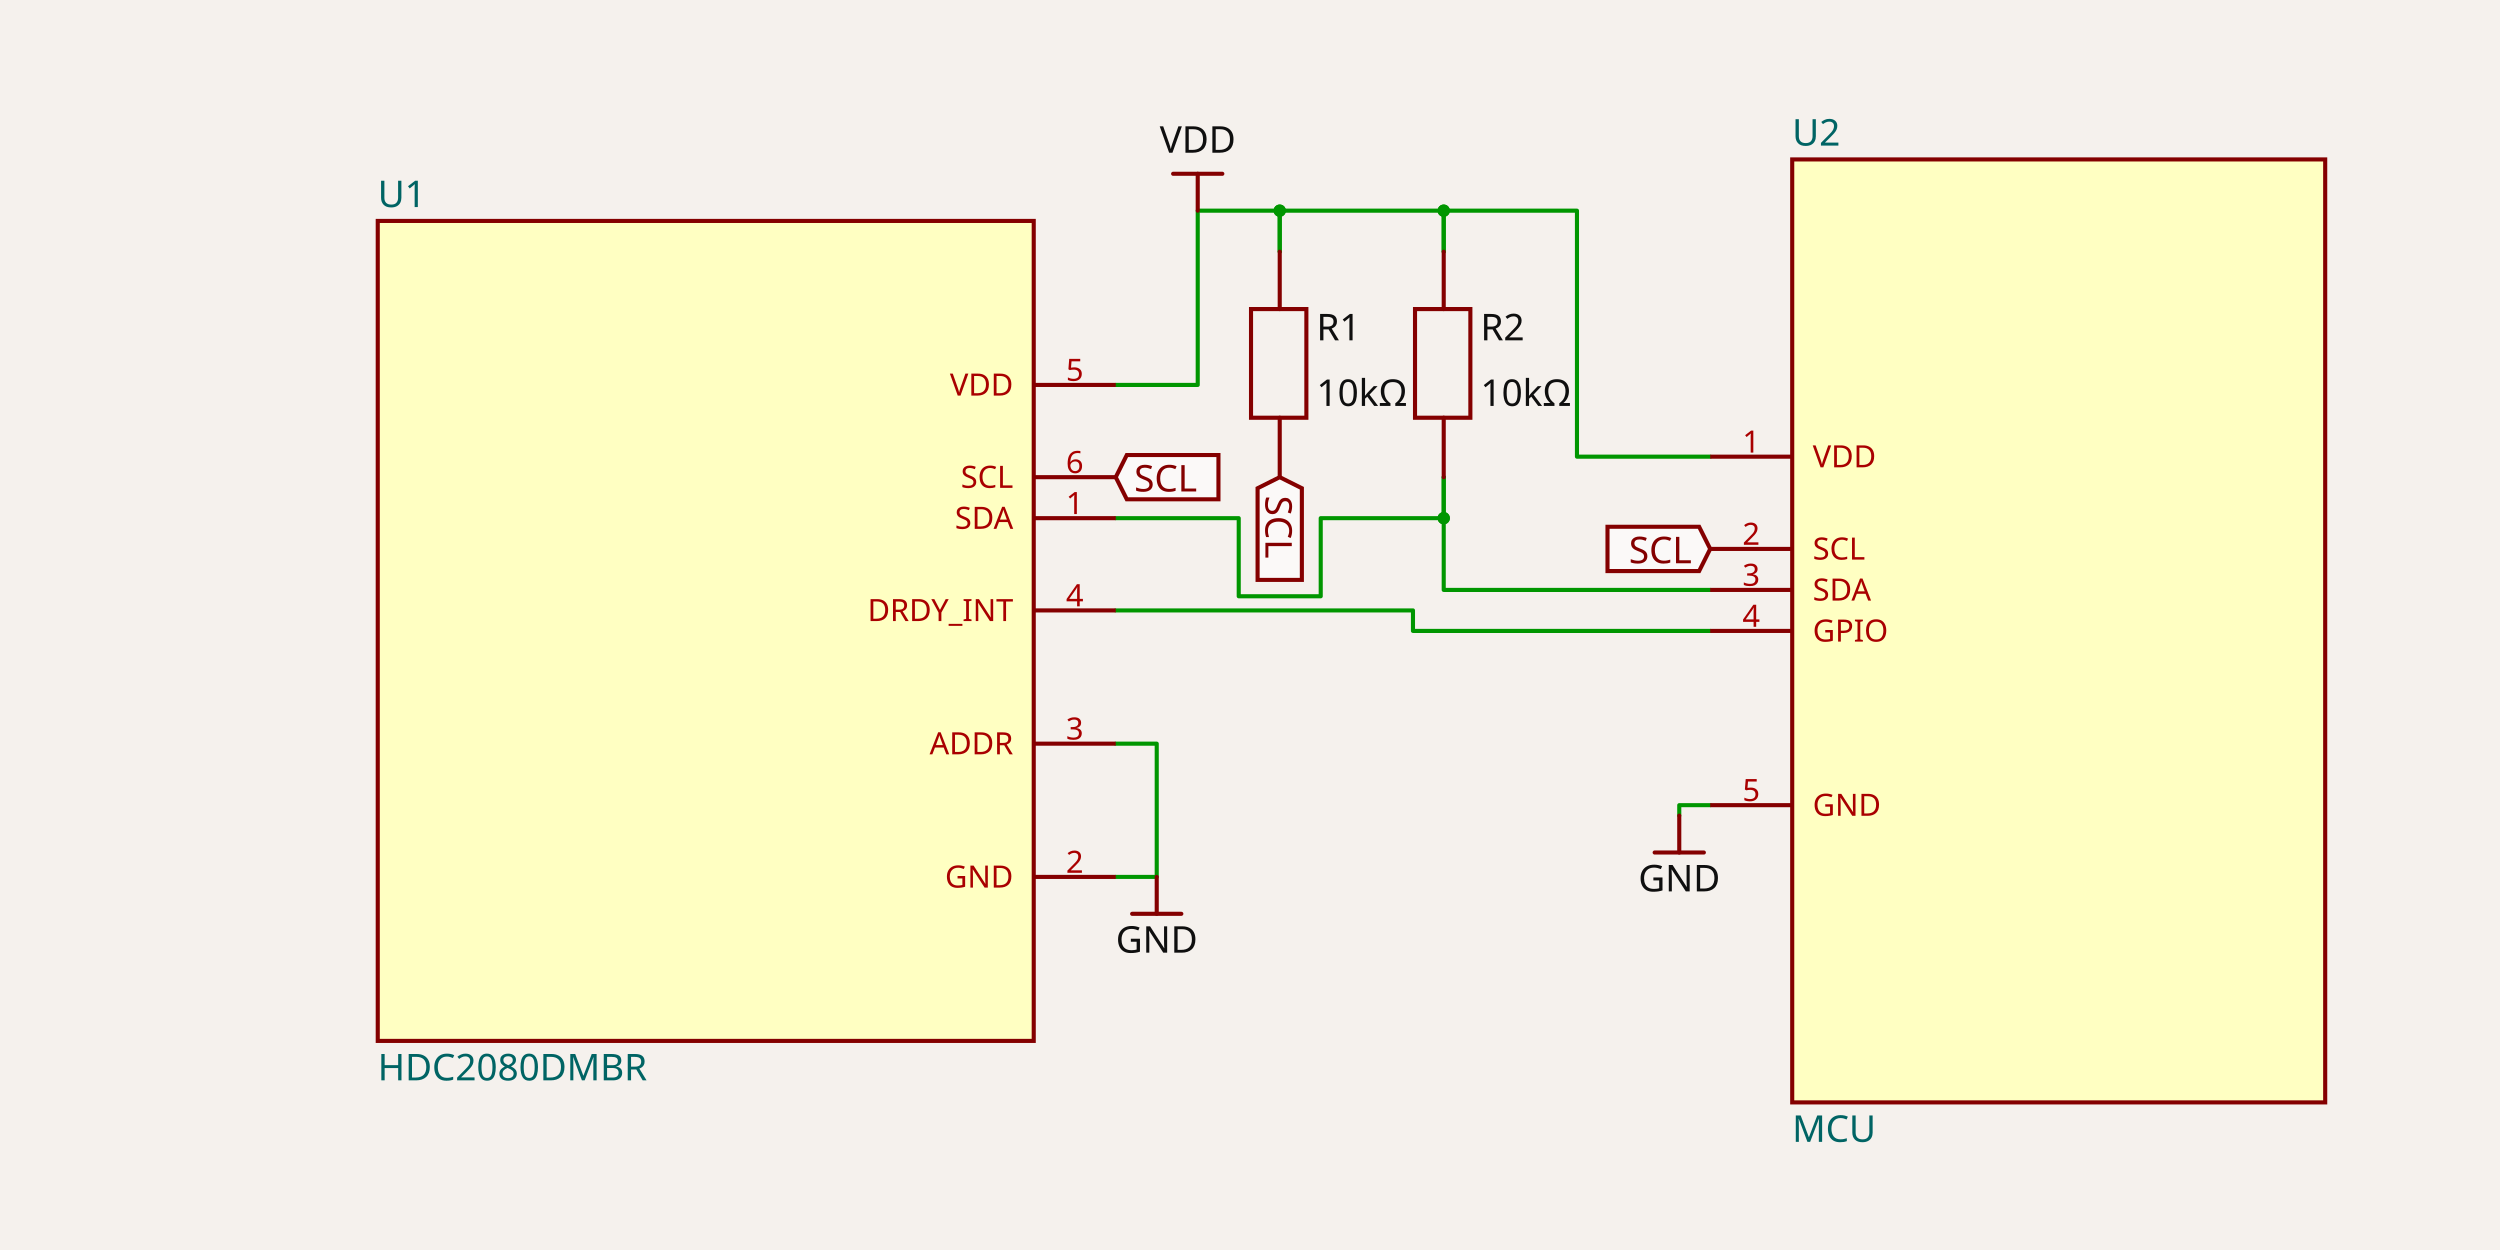
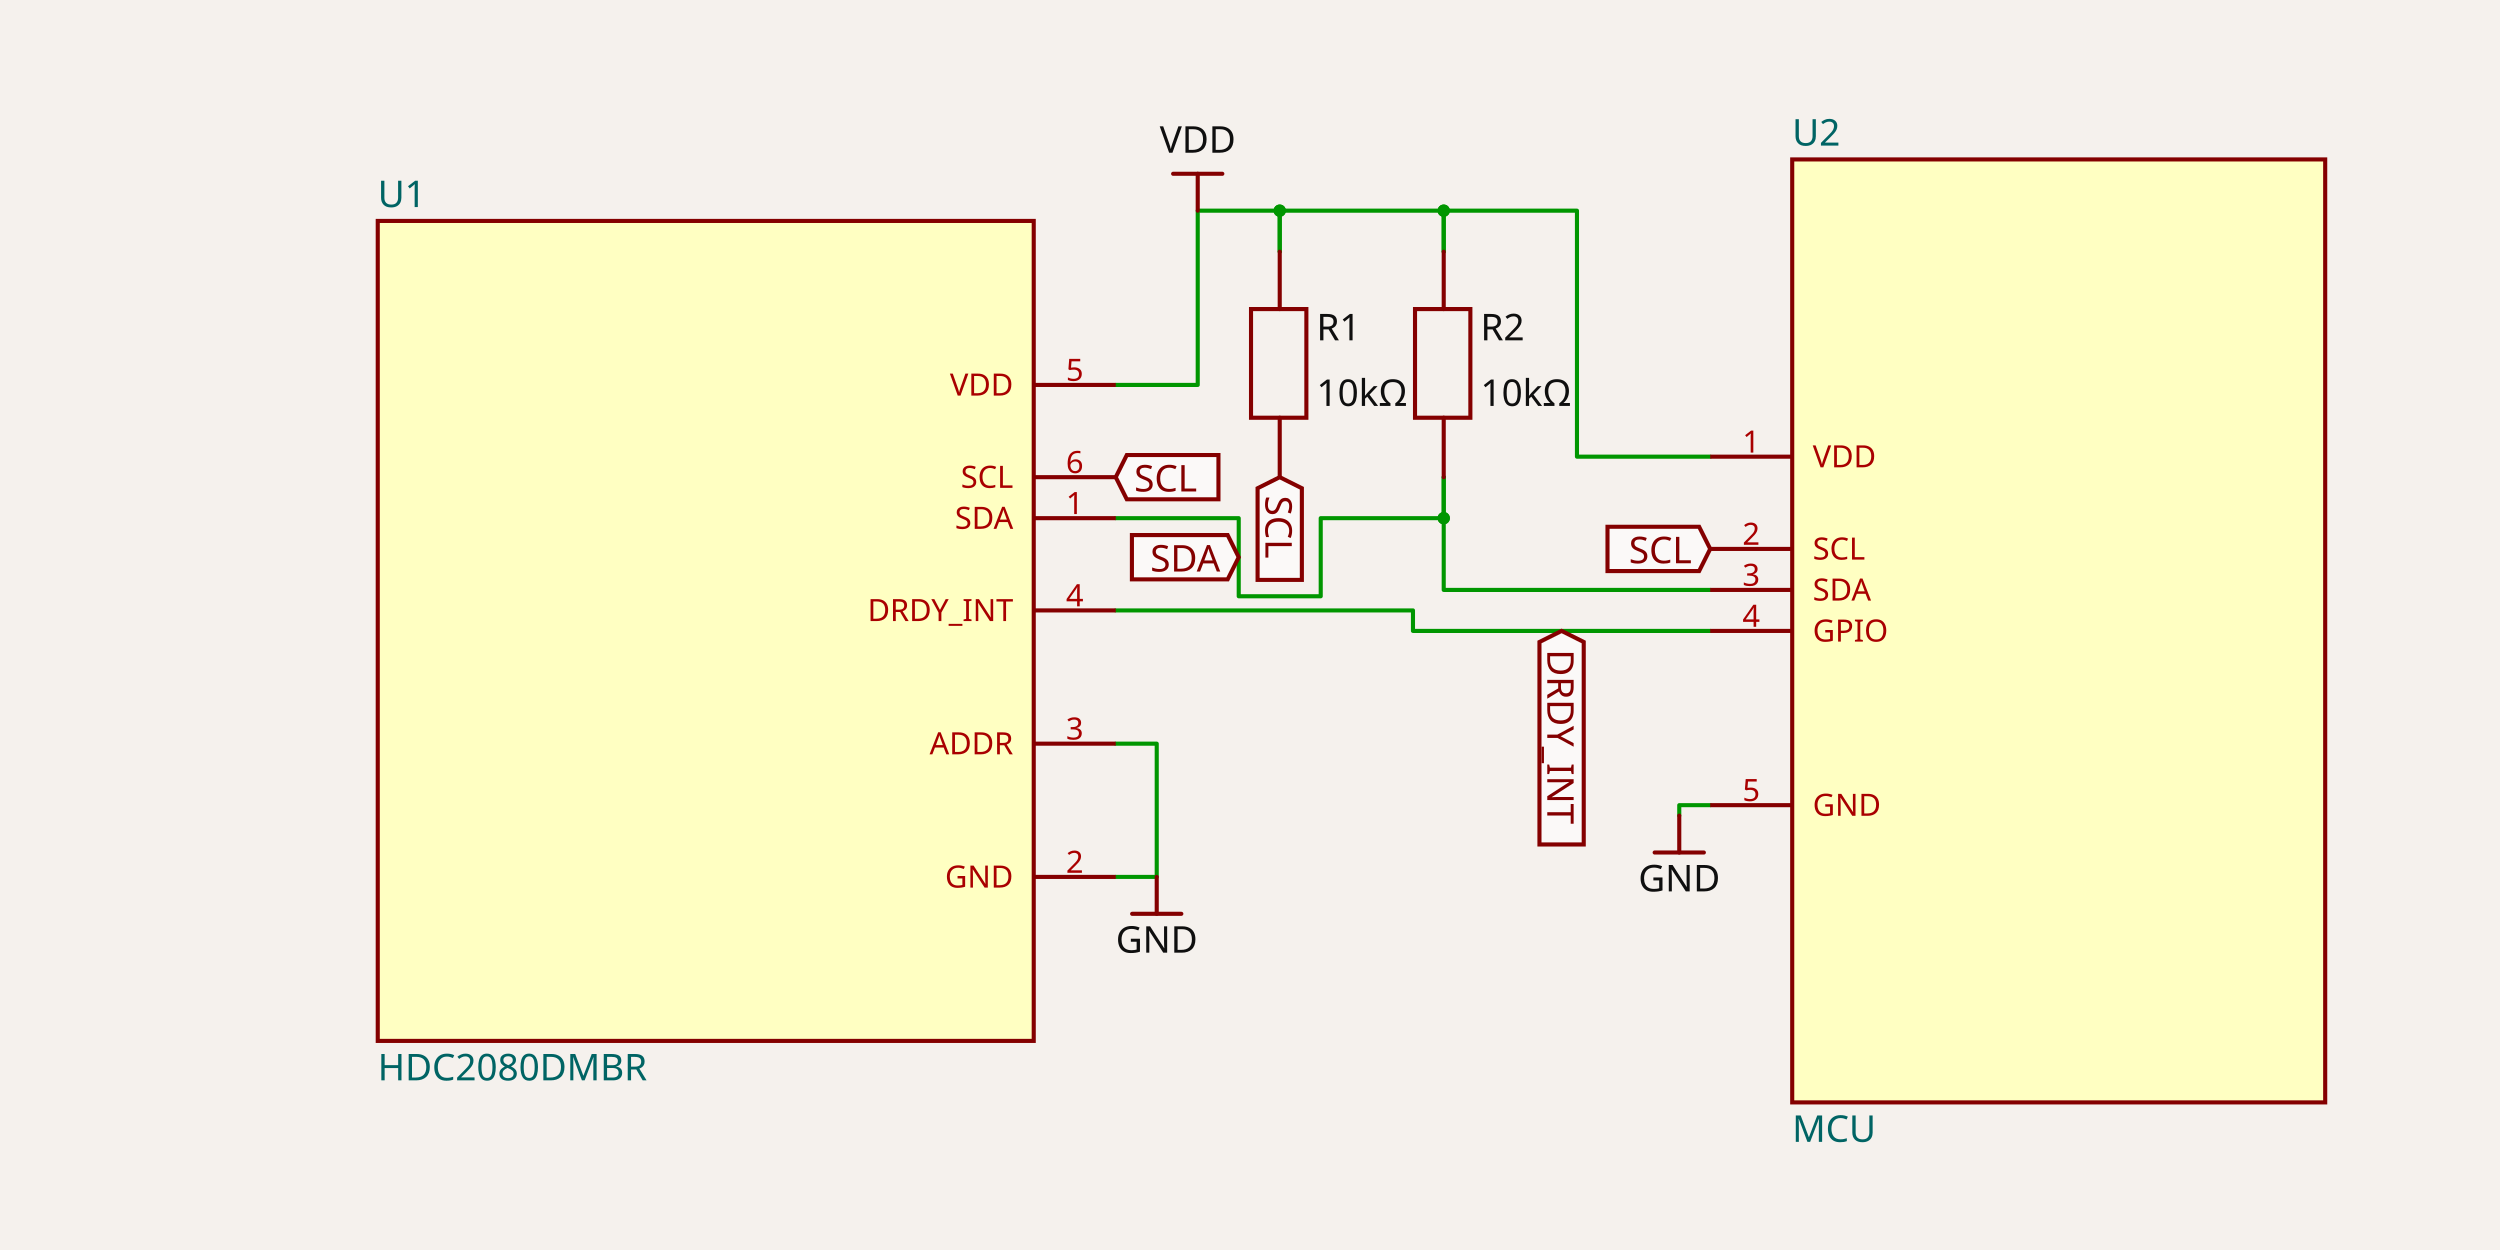
<svg xmlns="http://www.w3.org/2000/svg" width="1200" height="600" style="background-color: rgb(245, 241, 237)" data-real-to-screen-transform="matrix(98.3972186386,0,0,-98.3972186386,545.3895436556,302.8403997114)">
  <style>
              .boundary { fill: rgb(245, 241, 237); }
              .schematic-boundary { fill: none; stroke: #fff; }
              .component { fill: none; stroke: rgb(132, 0, 0); }
              .chip { fill: rgb(255, 255, 194); stroke: rgb(132, 0, 0); }
              .component-pin { fill: none; stroke: rgb(132, 0, 0); }
              /* Basic per-trace hover fallback */
              .trace:hover {
                filter: invert(1);
              }
              .trace:hover .trace-crossing-outline {
                opacity: 0;
              }
              .trace:hover .trace-junction {
                filter: invert(1);
              }
              /* Net-hover highlighting: when a trace or its overlays are hovered,
                 invert color for all traces (base + overlays) sharing the same
                 subcircuit connectivity key. Also hide crossing outline during hover. */
              svg:has(:is(g.trace[data-subcircuit-connectivity-map-key="unnamedsubcircuitsubcircuit_source_group_0_connectivity_net0"], g.trace-overlays[data-subcircuit-connectivity-map-key="unnamedsubcircuitsubcircuit_source_group_0_connectivity_net0"]):hover) :is(g.trace[data-subcircuit-connectivity-map-key="unnamedsubcircuitsubcircuit_source_group_0_connectivity_net0"], g.trace-overlays[data-subcircuit-connectivity-map-key="unnamedsubcircuitsubcircuit_source_group_0_connectivity_net0"]) { filter: invert(1); }
svg:has(:is(g.trace[data-subcircuit-connectivity-map-key="unnamedsubcircuitsubcircuit_source_group_0_connectivity_net0"], g.trace-overlays[data-subcircuit-connectivity-map-key="unnamedsubcircuitsubcircuit_source_group_0_connectivity_net0"]):hover) g.trace-overlays[data-subcircuit-connectivity-map-key="unnamedsubcircuitsubcircuit_source_group_0_connectivity_net0"] .trace-crossing-outline { opacity: 0; }
svg:has(:is(g.trace[data-subcircuit-connectivity-map-key="unnamedsubcircuitsubcircuit_source_group_0_connectivity_net2"], g.trace-overlays[data-subcircuit-connectivity-map-key="unnamedsubcircuitsubcircuit_source_group_0_connectivity_net2"]):hover) :is(g.trace[data-subcircuit-connectivity-map-key="unnamedsubcircuitsubcircuit_source_group_0_connectivity_net2"], g.trace-overlays[data-subcircuit-connectivity-map-key="unnamedsubcircuitsubcircuit_source_group_0_connectivity_net2"]) { filter: invert(1); }
svg:has(:is(g.trace[data-subcircuit-connectivity-map-key="unnamedsubcircuitsubcircuit_source_group_0_connectivity_net2"], g.trace-overlays[data-subcircuit-connectivity-map-key="unnamedsubcircuitsubcircuit_source_group_0_connectivity_net2"]):hover) g.trace-overlays[data-subcircuit-connectivity-map-key="unnamedsubcircuitsubcircuit_source_group_0_connectivity_net2"] .trace-crossing-outline { opacity: 0; }
svg:has(:is(g.trace[data-subcircuit-connectivity-map-key="unnamedsubcircuitsubcircuit_source_group_0_connectivity_net4"], g.trace-overlays[data-subcircuit-connectivity-map-key="unnamedsubcircuitsubcircuit_source_group_0_connectivity_net4"]):hover) :is(g.trace[data-subcircuit-connectivity-map-key="unnamedsubcircuitsubcircuit_source_group_0_connectivity_net4"], g.trace-overlays[data-subcircuit-connectivity-map-key="unnamedsubcircuitsubcircuit_source_group_0_connectivity_net4"]) { filter: invert(1); }
svg:has(:is(g.trace[data-subcircuit-connectivity-map-key="unnamedsubcircuitsubcircuit_source_group_0_connectivity_net4"], g.trace-overlays[data-subcircuit-connectivity-map-key="unnamedsubcircuitsubcircuit_source_group_0_connectivity_net4"]):hover) g.trace-overlays[data-subcircuit-connectivity-map-key="unnamedsubcircuitsubcircuit_source_group_0_connectivity_net4"] .trace-crossing-outline { opacity: 0; }
svg:has(:is(g.trace[data-subcircuit-connectivity-map-key="undefined"], g.trace-overlays[data-subcircuit-connectivity-map-key="undefined"]):hover) :is(g.trace[data-subcircuit-connectivity-map-key="undefined"], g.trace-overlays[data-subcircuit-connectivity-map-key="undefined"]) { filter: invert(1); }
svg:has(:is(g.trace[data-subcircuit-connectivity-map-key="undefined"], g.trace-overlays[data-subcircuit-connectivity-map-key="undefined"]):hover) g.trace-overlays[data-subcircuit-connectivity-map-key="undefined"] .trace-crossing-outline { opacity: 0; }
              .text { font-family: sans-serif; fill: rgb(0, 150, 0); }
              .pin-number { fill: rgb(169, 0, 0); }
              .port-label { fill: rgb(0, 100, 100); }
              .component-name { fill: rgb(0, 100, 100); }
            </style>
  <rect class="boundary" x="0" y="0" width="1200" height="600" />
  <g class="trace" data-layer="base" data-circuit-json-type="schematic_trace" data-schematic-trace-id="schematic_trace_0" data-subcircuit-connectivity-map-key="unnamedsubcircuitsubcircuit_source_group_0_connectivity_net0">
    <path d="M 692.985 120.806 L 692.985 101.126 L 614.268 101.126 L 614.268 120.806" class="trace-invisible-hover-outline" stroke="rgb(0, 150, 0)" fill="none" stroke-width="15.744px" stroke-linecap="round" opacity="0" stroke-linejoin="round" />
    <path d="M 692.985 120.806 L 692.985 101.126 L 614.268 101.126 L 614.268 120.806" stroke="rgb(0, 150, 0)" fill="none" stroke-width="1.968px" stroke-linecap="round" stroke-linejoin="round" />
  </g>
  <g class="trace" data-layer="base" data-circuit-json-type="schematic_trace" data-schematic-trace-id="schematic_trace_1" data-subcircuit-connectivity-map-key="unnamedsubcircuitsubcircuit_source_group_0_connectivity_net0">
    <path d="M 535.55 184.764 L 574.909 184.764 L 574.909 101.126 L 614.268 101.126 L 614.268 120.806" class="trace-invisible-hover-outline" stroke="rgb(0, 150, 0)" fill="none" stroke-width="15.744px" stroke-linecap="round" opacity="0" stroke-linejoin="round" />
    <path d="M 535.55 184.764 L 574.909 184.764 L 574.909 101.126 L 614.268 101.126 L 614.268 120.806" stroke="rgb(0, 150, 0)" fill="none" stroke-width="1.968px" stroke-linecap="round" stroke-linejoin="round" />
  </g>
  <g class="trace" data-layer="base" data-circuit-json-type="schematic_trace" data-schematic-trace-id="schematic_trace_2" data-subcircuit-connectivity-map-key="unnamedsubcircuitsubcircuit_source_group_0_connectivity_net0">
    <path d="M 820.902 219.203 L 756.944 219.203 L 756.944 101.126 L 692.985 101.126 L 692.985 120.806" class="trace-invisible-hover-outline" stroke="rgb(0, 150, 0)" fill="none" stroke-width="15.744px" stroke-linecap="round" opacity="0" stroke-linejoin="round" />
    <path d="M 820.902 219.203 L 756.944 219.203 L 756.944 101.126 L 692.985 101.126 L 692.985 120.806" stroke="rgb(0, 150, 0)" fill="none" stroke-width="1.968px" stroke-linecap="round" stroke-linejoin="round" />
  </g>
  <g class="trace" data-layer="base" data-circuit-json-type="schematic_trace" data-schematic-trace-id="schematic_trace_3" data-subcircuit-connectivity-map-key="unnamedsubcircuitsubcircuit_source_group_0_connectivity_net2">
    <path d="M 820.902 283.161 L 692.985 283.161 L 692.985 229.042" class="trace-invisible-hover-outline" stroke="rgb(0, 150, 0)" fill="none" stroke-width="15.744px" stroke-linecap="round" opacity="0" stroke-linejoin="round" />
    <path d="M 820.902 283.161 L 692.985 283.161 L 692.985 229.042" stroke="rgb(0, 150, 0)" fill="none" stroke-width="1.968px" stroke-linecap="round" stroke-linejoin="round" />
  </g>
  <g class="trace" data-layer="base" data-circuit-json-type="schematic_trace" data-schematic-trace-id="schematic_trace_4" data-subcircuit-connectivity-map-key="unnamedsubcircuitsubcircuit_source_group_0_connectivity_net4">
    <path d="M 535.55 356.959 L 555.229 356.959 L 555.229 420.917 L 535.55 420.917" class="trace-invisible-hover-outline" stroke="rgb(0, 150, 0)" fill="none" stroke-width="15.744px" stroke-linecap="round" opacity="0" stroke-linejoin="round" />
    <path d="M 535.55 356.959 L 555.229 356.959 L 555.229 420.917 L 535.55 420.917" stroke="rgb(0, 150, 0)" fill="none" stroke-width="1.968px" stroke-linecap="round" stroke-linejoin="round" />
  </g>
  <g class="trace" data-layer="base" data-circuit-json-type="schematic_trace" data-schematic-trace-id="schematic_trace_5">
    <path d="M 820.902 302.84 L 678.226 302.84 L 678.226 293.001 L 535.55 293.001" class="trace-invisible-hover-outline" stroke="rgb(0, 150, 0)" fill="none" stroke-width="15.744px" stroke-linecap="round" opacity="0" stroke-linejoin="round" />
    <path d="M 820.902 302.84 L 678.226 302.84 L 678.226 293.001 L 535.55 293.001" stroke="rgb(0, 150, 0)" fill="none" stroke-width="1.968px" stroke-linecap="round" stroke-linejoin="round" />
  </g>
  <g class="trace" data-layer="base" data-circuit-json-type="schematic_trace" data-schematic-trace-id="schematic_trace_6" data-subcircuit-connectivity-map-key="unnamedsubcircuitsubcircuit_source_group_0_connectivity_net2">
    <path d="M 535.55 248.722 L 594.588 248.722 L 594.588 286.211 L 633.947 286.211 L 633.947 248.722 L 692.985 248.722 L 692.985 229.042" class="trace-invisible-hover-outline" stroke="rgb(0, 150, 0)" fill="none" stroke-width="15.744px" stroke-linecap="round" opacity="0" stroke-linejoin="round" />
    <path d="M 535.55 248.722 L 594.588 248.722 L 594.588 286.211 L 633.947 286.211 L 633.947 248.722 L 692.985 248.722 L 692.985 229.042" stroke="rgb(0, 150, 0)" fill="none" stroke-width="1.968px" stroke-linecap="round" stroke-linejoin="round" />
  </g>
  <g class="trace" data-layer="base" data-circuit-json-type="schematic_trace" data-schematic-trace-id="schematic_trace_7" data-subcircuit-connectivity-map-key="unnamedsubcircuitsubcircuit_source_group_0_connectivity_net4">
    <path d="M 820.902 386.478 L 806.044 386.478 L 806.044 391.496" class="trace-invisible-hover-outline" stroke="rgb(0, 150, 0)" fill="none" stroke-width="15.744px" stroke-linecap="round" opacity="0" stroke-linejoin="round" />
    <path d="M 820.902 386.478 L 806.044 386.478 L 806.044 391.496" stroke="rgb(0, 150, 0)" fill="none" stroke-width="1.968px" stroke-linecap="round" stroke-linejoin="round" />
  </g>
  <g class="trace-overlays" data-layer="overlay" data-circuit-json-type="schematic_trace" data-schematic-trace-id="schematic_trace_0" data-subcircuit-connectivity-map-key="unnamedsubcircuitsubcircuit_source_group_0_connectivity_net0">
    <circle cx="614.268" cy="101.126" r="2.952" class="trace-junction" fill="rgb(0, 150, 0)" />
    <circle cx="692.985" cy="101.126" r="2.952" class="trace-junction" fill="rgb(0, 150, 0)" />
  </g>
  <g class="trace-overlays" data-layer="overlay" data-circuit-json-type="schematic_trace" data-schematic-trace-id="schematic_trace_1" data-subcircuit-connectivity-map-key="unnamedsubcircuitsubcircuit_source_group_0_connectivity_net0">
    <circle cx="614.268" cy="101.126" r="2.952" class="trace-junction" fill="rgb(0, 150, 0)" />
  </g>
  <g class="trace-overlays" data-layer="overlay" data-circuit-json-type="schematic_trace" data-schematic-trace-id="schematic_trace_2" data-subcircuit-connectivity-map-key="unnamedsubcircuitsubcircuit_source_group_0_connectivity_net0">
    <circle cx="692.985" cy="101.126" r="2.952" class="trace-junction" fill="rgb(0, 150, 0)" />
  </g>
  <g class="trace-overlays" data-layer="overlay" data-circuit-json-type="schematic_trace" data-schematic-trace-id="schematic_trace_3" data-subcircuit-connectivity-map-key="unnamedsubcircuitsubcircuit_source_group_0_connectivity_net2">
    <circle cx="692.985" cy="248.722" r="2.952" class="trace-junction" fill="rgb(0, 150, 0)" />
  </g>
  <g class="trace-overlays" data-layer="overlay" data-circuit-json-type="schematic_trace" data-schematic-trace-id="schematic_trace_4" data-subcircuit-connectivity-map-key="unnamedsubcircuitsubcircuit_source_group_0_connectivity_net4" />
  <g class="trace-overlays" data-layer="overlay" data-circuit-json-type="schematic_trace" data-schematic-trace-id="schematic_trace_5" />
  <g class="trace-overlays" data-layer="overlay" data-circuit-json-type="schematic_trace" data-schematic-trace-id="schematic_trace_6" data-subcircuit-connectivity-map-key="unnamedsubcircuitsubcircuit_source_group_0_connectivity_net2">
    <circle cx="692.985" cy="248.722" r="2.952" class="trace-junction" fill="rgb(0, 150, 0)" />
  </g>
  <g class="trace-overlays" data-layer="overlay" data-circuit-json-type="schematic_trace" data-schematic-trace-id="schematic_trace_7" data-subcircuit-connectivity-map-key="unnamedsubcircuitsubcircuit_source_group_0_connectivity_net4" />
  <g data-circuit-json-type="schematic_component" data-schematic-component-id="schematic_component_0">
    <rect class="component chip" x="860.261" y="76.527" width="255.833" height="452.627" stroke-width="1.968px" fill="rgb(255, 255, 194)" stroke="rgb(132, 0, 0)" />
    <rect class="component-overlay" x="860.261" y="76.527" width="255.833" height="452.627" fill="transparent" />
    <text x="860.261" y="541.946" fill="#006464" text-anchor="start" dominant-baseline="middle" font-family="sans-serif" font-size="17.711px" transform="rotate(0, 860.2606, 541.9456)">MCU</text>
    <text x="860.261" y="63.735" fill="#006464" text-anchor="start" dominant-baseline="middle" font-family="sans-serif" font-size="17.711px" transform="rotate(0, 860.2606, 63.73516)">U2</text>
    <line class="component-pin" x1="860.261" y1="219.203" x2="820.902" y2="219.203" stroke-width="1.968px" />
    <g data-schematic-port-id="source_port_0">
      <rect x="818.934" y="217.235" width="3.936" height="3.936" opacity="0" />
    </g>
    <text class="pin-number" x="840.581" y="217.235" style="font-family: sans-serif;" fill="rgb(169, 0, 0)" text-anchor="middle" dominant-baseline="auto" font-size="14.76px" transform="">1</text>
    <text class="pin-number" x="870.1" y="219.203" style="font-family: sans-serif;" fill="rgb(169, 0, 0)" text-anchor="start" dominant-baseline="middle" font-size="14.76px" transform="">VDD</text>
    <line class="component-pin" x1="860.261" y1="263.482" x2="820.902" y2="263.482" stroke-width="1.968px" />
    <g data-schematic-port-id="source_port_1">
      <rect x="818.934" y="261.514" width="3.936" height="3.936" opacity="0" />
    </g>
    <text class="pin-number" x="840.581" y="261.514" style="font-family: sans-serif;" fill="rgb(169, 0, 0)" text-anchor="middle" dominant-baseline="auto" font-size="14.76px" transform="">2</text>
    <text class="pin-number" x="870.1" y="263.482" style="font-family: sans-serif;" fill="rgb(169, 0, 0)" text-anchor="start" dominant-baseline="middle" font-size="14.76px" transform="">SCL</text>
    <line class="component-pin" x1="860.261" y1="283.161" x2="820.902" y2="283.161" stroke-width="1.968px" />
    <g data-schematic-port-id="source_port_2">
      <rect x="818.934" y="281.193" width="3.936" height="3.936" opacity="0" />
    </g>
    <text class="pin-number" x="840.581" y="281.193" style="font-family: sans-serif;" fill="rgb(169, 0, 0)" text-anchor="middle" dominant-baseline="auto" font-size="14.76px" transform="">3</text>
    <text class="pin-number" x="870.1" y="283.161" style="font-family: sans-serif;" fill="rgb(169, 0, 0)" text-anchor="start" dominant-baseline="middle" font-size="14.76px" transform="">SDA</text>
    <line class="component-pin" x1="860.261" y1="302.84" x2="820.902" y2="302.84" stroke-width="1.968px" />
    <g data-schematic-port-id="source_port_3">
      <rect x="818.934" y="300.872" width="3.936" height="3.936" opacity="0" />
    </g>
    <text class="pin-number" x="840.581" y="300.872" style="font-family: sans-serif;" fill="rgb(169, 0, 0)" text-anchor="middle" dominant-baseline="auto" font-size="14.76px" transform="">4</text>
    <text class="pin-number" x="870.1" y="302.84" style="font-family: sans-serif;" fill="rgb(169, 0, 0)" text-anchor="start" dominant-baseline="middle" font-size="14.76px" transform="">GPIO</text>
    <line class="component-pin" x1="860.261" y1="386.478" x2="820.902" y2="386.478" stroke-width="1.968px" />
    <g data-schematic-port-id="source_port_4">
      <rect x="818.934" y="384.51" width="3.936" height="3.936" opacity="0" />
    </g>
    <text class="pin-number" x="840.581" y="384.51" style="font-family: sans-serif;" fill="rgb(169, 0, 0)" text-anchor="middle" dominant-baseline="auto" font-size="14.76px" transform="">5</text>
    <text class="pin-number" x="870.1" y="386.478" style="font-family: sans-serif;" fill="rgb(169, 0, 0)" text-anchor="start" dominant-baseline="middle" font-size="14.76px" transform="">GND</text>
  </g>
  <g data-circuit-json-type="schematic_component" data-schematic-component-id="schematic_component_1">
    <rect class="component chip" x="181.32" y="106.046" width="314.871" height="393.589" stroke-width="1.968px" fill="rgb(255, 255, 194)" stroke="rgb(132, 0, 0)" />
    <rect class="component-overlay" x="181.32" y="106.046" width="314.871" height="393.589" fill="transparent" />
    <text x="181.32" y="512.426" fill="#006464" text-anchor="start" dominant-baseline="middle" font-family="sans-serif" font-size="17.711px" transform="rotate(0, 181.3198, 512.4265)">HDC2080DMBR</text>
    <text x="181.32" y="93.254" fill="#006464" text-anchor="start" dominant-baseline="middle" font-family="sans-serif" font-size="17.711px" transform="rotate(0, 181.3198, 93.25432)">U1</text>
    <line class="component-pin" x1="496.191" y1="248.722" x2="535.55" y2="248.722" stroke-width="1.968px" />
    <g data-schematic-port-id="source_port_5">
      <rect x="533.582" y="246.754" width="3.936" height="3.936" opacity="0" />
    </g>
    <text class="pin-number" x="515.87" y="246.754" style="font-family: sans-serif;" fill="rgb(169, 0, 0)" text-anchor="middle" dominant-baseline="auto" font-size="14.76px" transform="">1</text>
    <text class="pin-number" x="486.351" y="248.722" style="font-family: sans-serif;" fill="rgb(169, 0, 0)" text-anchor="end" dominant-baseline="middle" font-size="14.76px" transform="">SDA</text>
    <line class="component-pin" x1="496.191" y1="420.917" x2="535.55" y2="420.917" stroke-width="1.968px" />
    <g data-schematic-port-id="source_port_6">
      <rect x="533.582" y="418.949" width="3.936" height="3.936" opacity="0" />
    </g>
    <text class="pin-number" x="515.87" y="418.949" style="font-family: sans-serif;" fill="rgb(169, 0, 0)" text-anchor="middle" dominant-baseline="auto" font-size="14.76px" transform="">2</text>
    <text class="pin-number" x="486.351" y="420.917" style="font-family: sans-serif;" fill="rgb(169, 0, 0)" text-anchor="end" dominant-baseline="middle" font-size="14.76px" transform="">GND</text>
    <line class="component-pin" x1="496.191" y1="356.959" x2="535.55" y2="356.959" stroke-width="1.968px" />
    <g data-schematic-port-id="source_port_7">
      <rect x="533.582" y="354.991" width="3.936" height="3.936" opacity="0" />
    </g>
    <text class="pin-number" x="515.87" y="354.991" style="font-family: sans-serif;" fill="rgb(169, 0, 0)" text-anchor="middle" dominant-baseline="auto" font-size="14.76px" transform="">3</text>
    <text class="pin-number" x="486.351" y="356.959" style="font-family: sans-serif;" fill="rgb(169, 0, 0)" text-anchor="end" dominant-baseline="middle" font-size="14.76px" transform="">ADDR</text>
    <line class="component-pin" x1="496.191" y1="293.001" x2="535.55" y2="293.001" stroke-width="1.968px" />
    <g data-schematic-port-id="source_port_8">
      <rect x="533.582" y="291.033" width="3.936" height="3.936" opacity="0" />
    </g>
    <text class="pin-number" x="515.87" y="291.033" style="font-family: sans-serif;" fill="rgb(169, 0, 0)" text-anchor="middle" dominant-baseline="auto" font-size="14.76px" transform="">4</text>
    <text class="pin-number" x="486.351" y="293.001" style="font-family: sans-serif;" fill="rgb(169, 0, 0)" text-anchor="end" dominant-baseline="middle" font-size="14.76px" transform="">DRDY_INT</text>
    <line class="component-pin" x1="496.191" y1="184.764" x2="535.55" y2="184.764" stroke-width="1.968px" />
    <g data-schematic-port-id="source_port_9">
      <rect x="533.582" y="182.796" width="3.936" height="3.936" opacity="0" />
    </g>
    <text class="pin-number" x="515.87" y="182.796" style="font-family: sans-serif;" fill="rgb(169, 0, 0)" text-anchor="middle" dominant-baseline="auto" font-size="14.76px" transform="">5</text>
    <text class="pin-number" x="486.351" y="184.764" style="font-family: sans-serif;" fill="rgb(169, 0, 0)" text-anchor="end" dominant-baseline="middle" font-size="14.76px" transform="">VDD</text>
    <line class="component-pin" x1="496.191" y1="229.042" x2="535.55" y2="229.042" stroke-width="1.968px" />
    <g data-schematic-port-id="source_port_10">
      <rect x="533.582" y="227.075" width="3.936" height="3.936" opacity="0" />
    </g>
    <text class="pin-number" x="515.87" y="227.075" style="font-family: sans-serif;" fill="rgb(169, 0, 0)" text-anchor="middle" dominant-baseline="auto" font-size="14.76px" transform="">6</text>
    <text class="pin-number" x="486.351" y="229.042" style="font-family: sans-serif;" fill="rgb(169, 0, 0)" text-anchor="end" dominant-baseline="middle" font-size="14.76px" transform="">SCL</text>
  </g>
  <g data-circuit-json-type="schematic_component" data-schematic-component-id="schematic_component_2">
    <rect class="component-overlay" x="600.492" y="120.806" width="26.567" height="108.237" fill="transparent" />
    <path d="M 614.268 120.806 L 614.268 148.357" stroke="rgb(132, 0, 0)" fill="none" stroke-width="1.968px" stroke-linecap="round" />
    <path d="M 614.268 200.507 L 614.268 229.042" stroke="rgb(132, 0, 0)" fill="none" stroke-width="1.968px" stroke-linecap="round" />
    <path d="M 627.059 174.924 L 627.059 200.507 L 600.492 200.507 L 600.492 148.357 L 627.059 148.357 L 627.059 174.924" stroke="rgb(132, 0, 0)" fill="none" stroke-width="1.968px" stroke-linecap="round" />
    <text x="631.926" y="157.213" stroke="rgb(245, 241, 237)" stroke-width="1.968px" paint-order="stroke" fill="rgb(15, 15, 15)" font-family="sans-serif" text-anchor="start" dominant-baseline="middle" font-size="17.711px">R1</text>
    <text x="631.926" y="188.7" fill="rgb(15, 15, 15)" font-family="sans-serif" text-anchor="start" dominant-baseline="middle" font-size="17.711px">10kΩ</text>
  </g>
  <g data-circuit-json-type="schematic_component" data-schematic-component-id="schematic_component_3">
    <rect class="component-overlay" x="679.21" y="120.806" width="26.567" height="108.237" fill="transparent" />
    <path d="M 692.985 120.806 L 692.985 148.357" stroke="rgb(132, 0, 0)" fill="none" stroke-width="1.968px" stroke-linecap="round" />
    <path d="M 692.985 200.507 L 692.985 229.042" stroke="rgb(132, 0, 0)" fill="none" stroke-width="1.968px" stroke-linecap="round" />
    <path d="M 705.777 174.924 L 705.777 200.507 L 679.21 200.507 L 679.21 148.357 L 705.777 148.357 L 705.777 174.924" stroke="rgb(132, 0, 0)" fill="none" stroke-width="1.968px" stroke-linecap="round" />
    <text x="710.643" y="157.213" stroke="rgb(245, 241, 237)" stroke-width="1.968px" paint-order="stroke" fill="rgb(15, 15, 15)" font-family="sans-serif" text-anchor="start" dominant-baseline="middle" font-size="17.711px">R2</text>
    <text x="710.643" y="188.7" fill="rgb(15, 15, 15)" font-family="sans-serif" text-anchor="start" dominant-baseline="middle" font-size="17.711px">10kΩ</text>
  </g>
  <g class="schematic-port-hover" data-schematic-port-id="source_port_0">
    <circle cx="820.902" cy="219.203" r="3.936" fill="red" opacity="0" />
  </g>
  <g class="schematic-port-hover" data-schematic-port-id="source_port_1">
    <circle cx="820.902" cy="263.482" r="3.936" fill="red" opacity="0" />
  </g>
  <g class="schematic-port-hover" data-schematic-port-id="source_port_2">
    <circle cx="820.902" cy="283.161" r="3.936" fill="red" opacity="0" />
  </g>
  <g class="schematic-port-hover" data-schematic-port-id="source_port_3">
    <circle cx="820.902" cy="302.84" r="3.936" fill="red" opacity="0" />
  </g>
  <g class="schematic-port-hover" data-schematic-port-id="source_port_4">
    <circle cx="820.902" cy="386.478" r="3.936" fill="red" opacity="0" />
  </g>
  <g class="schematic-port-hover" data-schematic-port-id="source_port_5">
    <circle cx="535.55" cy="248.722" r="3.936" fill="red" opacity="0" />
  </g>
  <g class="schematic-port-hover" data-schematic-port-id="source_port_6">
    <circle cx="535.55" cy="420.917" r="3.936" fill="red" opacity="0" />
  </g>
  <g class="schematic-port-hover" data-schematic-port-id="source_port_7">
    <circle cx="535.55" cy="356.959" r="3.936" fill="red" opacity="0" />
  </g>
  <g class="schematic-port-hover" data-schematic-port-id="source_port_8">
    <circle cx="535.55" cy="293.001" r="3.936" fill="red" opacity="0" />
  </g>
  <g class="schematic-port-hover" data-schematic-port-id="source_port_9">
    <circle cx="535.55" cy="184.764" r="3.936" fill="red" opacity="0" />
  </g>
  <g class="schematic-port-hover" data-schematic-port-id="source_port_10">
    <circle cx="535.55" cy="229.042" r="3.936" fill="red" opacity="0" />
  </g>
  <g class="schematic-port-hover" data-schematic-port-id="source_port_12">
    <circle cx="614.268" cy="120.806" r="3.936" fill="red" opacity="0" />
  </g>
  <g class="schematic-port-hover" data-schematic-port-id="source_port_13">
    <circle cx="614.268" cy="229.042" r="3.936" fill="red" opacity="0" />
  </g>
  <g class="schematic-port-hover" data-schematic-port-id="source_port_14">
    <circle cx="692.985" cy="120.806" r="3.936" fill="red" opacity="0" />
  </g>
  <g class="schematic-port-hover" data-schematic-port-id="source_port_15">
    <circle cx="692.985" cy="229.042" r="3.936" fill="red" opacity="0" />
  </g>
  <rect class="component-overlay" x="563.101" y="83.415" width="23.615" height="17.711" fill="transparent" />
  <path d="M 586.716 83.415 L 563.101 83.415" stroke="rgb(132, 0, 0)" fill="none" stroke-width="1.968px" stroke-linecap="round" />
  <path d="M 574.909 83.415 L 574.909 101.126" stroke="rgb(132, 0, 0)" fill="none" stroke-width="1.968px" stroke-linecap="round" />
  <text x="574.909" y="78.495" fill="rgb(15, 15, 15)" font-family="sans-serif" text-anchor="middle" dominant-baseline="ideographic" font-size="17.711px">VDD</text>
  <path class="net-label" d="     M 820.902,263.482     L 815.588,274.108     L 771.598,274.108     L 771.598,252.855     L 815.588,252.855     Z   " fill="rgba(255, 255, 255, 0.6)" stroke="rgb(132, 0, 0)" stroke-width="1.968px" />
  <text class="net-label-text" x="812.046" y="263.482" fill="rgb(132, 0, 0)" text-anchor="end" dominant-baseline="central" font-family="sans-serif" font-variant-numeric="tabular-nums" font-size="17.711px" transform="">SCL</text>
  <path class="net-label" d="     M 535.55,229.042     L 540.863,218.416     L 584.853,218.416     L 584.853,239.669     L 540.863,239.669     Z   " fill="rgba(255, 255, 255, 0.6)" stroke="rgb(132, 0, 0)" stroke-width="1.968px" />
  <text class="net-label-text" x="544.406" y="229.042" fill="rgb(132, 0, 0)" text-anchor="start" dominant-baseline="central" font-family="sans-serif" font-variant-numeric="tabular-nums" font-size="17.711px" transform="">SCL</text>
  <path class="net-label" d="     M 614.268,229.042     L 624.894,234.356     L 624.894,278.346     L 603.641,278.346     L 603.641,234.356     Z   " fill="rgba(255, 255, 255, 0.6)" stroke="rgb(132, 0, 0)" stroke-width="1.968px" />
  <text class="net-label-text" x="614.268" y="237.898" fill="rgb(132, 0, 0)" text-anchor="start" dominant-baseline="central" font-family="sans-serif" font-variant-numeric="tabular-nums" font-size="17.711px" transform="rotate(90 614.2676 237.8982)">SCL</text>
+   <path class="net-label" d="     M 594.588,267.467     L 589.275,278.093     L 543.317,278.093     L 543.317,256.84     L 589.275,256.84     Z   " fill="rgba(255, 255, 255, 0.6)" stroke="rgb(132, 0, 0)" stroke-width="1.968px" />
+   <text class="net-label-text" x="585.732" y="267.467" fill="rgb(132, 0, 0)" text-anchor="end" dominant-baseline="central" font-family="sans-serif" font-variant-numeric="tabular-nums" font-size="17.711px" transform="">SDA</text>
+   <path class="net-label" d="     M 749.564,302.84     L 760.191,308.154     L 760.191,405.344     L 738.937,405.344     L 738.937,308.154     Z   " fill="rgba(255, 255, 255, 0.6)" stroke="rgb(132, 0, 0)" stroke-width="1.968px" />
+   <text class="net-label-text" x="749.564" y="311.696" fill="rgb(132, 0, 0)" text-anchor="start" dominant-baseline="central" font-family="sans-serif" font-variant-numeric="tabular-nums" font-size="17.711px" transform="rotate(90 749.5638 311.6961)">DRDY_INT</text>
  <rect class="component-overlay" x="794.236" y="391.496" width="23.615" height="17.711" fill="transparent" />
  <path d="M 794.236 409.208 L 817.851 409.208" stroke="rgb(132, 0, 0)" fill="none" stroke-width="1.968px" stroke-linecap="round" />
  <path d="M 806.044 409.208 L 806.044 391.496" stroke="rgb(132, 0, 0)" fill="none" stroke-width="1.968px" stroke-linecap="round" />
  <text x="806.044" y="414.128" fill="rgb(15, 15, 15)" font-family="sans-serif" text-anchor="middle" dominant-baseline="hanging" font-size="17.711px">GND</text>
  <rect class="component-overlay" x="543.422" y="420.917" width="23.615" height="17.711" fill="transparent" />
  <path d="M 543.422 438.629 L 567.037 438.629" stroke="rgb(132, 0, 0)" fill="none" stroke-width="1.968px" stroke-linecap="round" />
  <path d="M 555.229 438.629 L 555.229 420.917" stroke="rgb(132, 0, 0)" fill="none" stroke-width="1.968px" stroke-linecap="round" />
  <text x="555.229" y="443.548" fill="rgb(15, 15, 15)" font-family="sans-serif" text-anchor="middle" dominant-baseline="hanging" font-size="17.711px">GND</text>
</svg>
